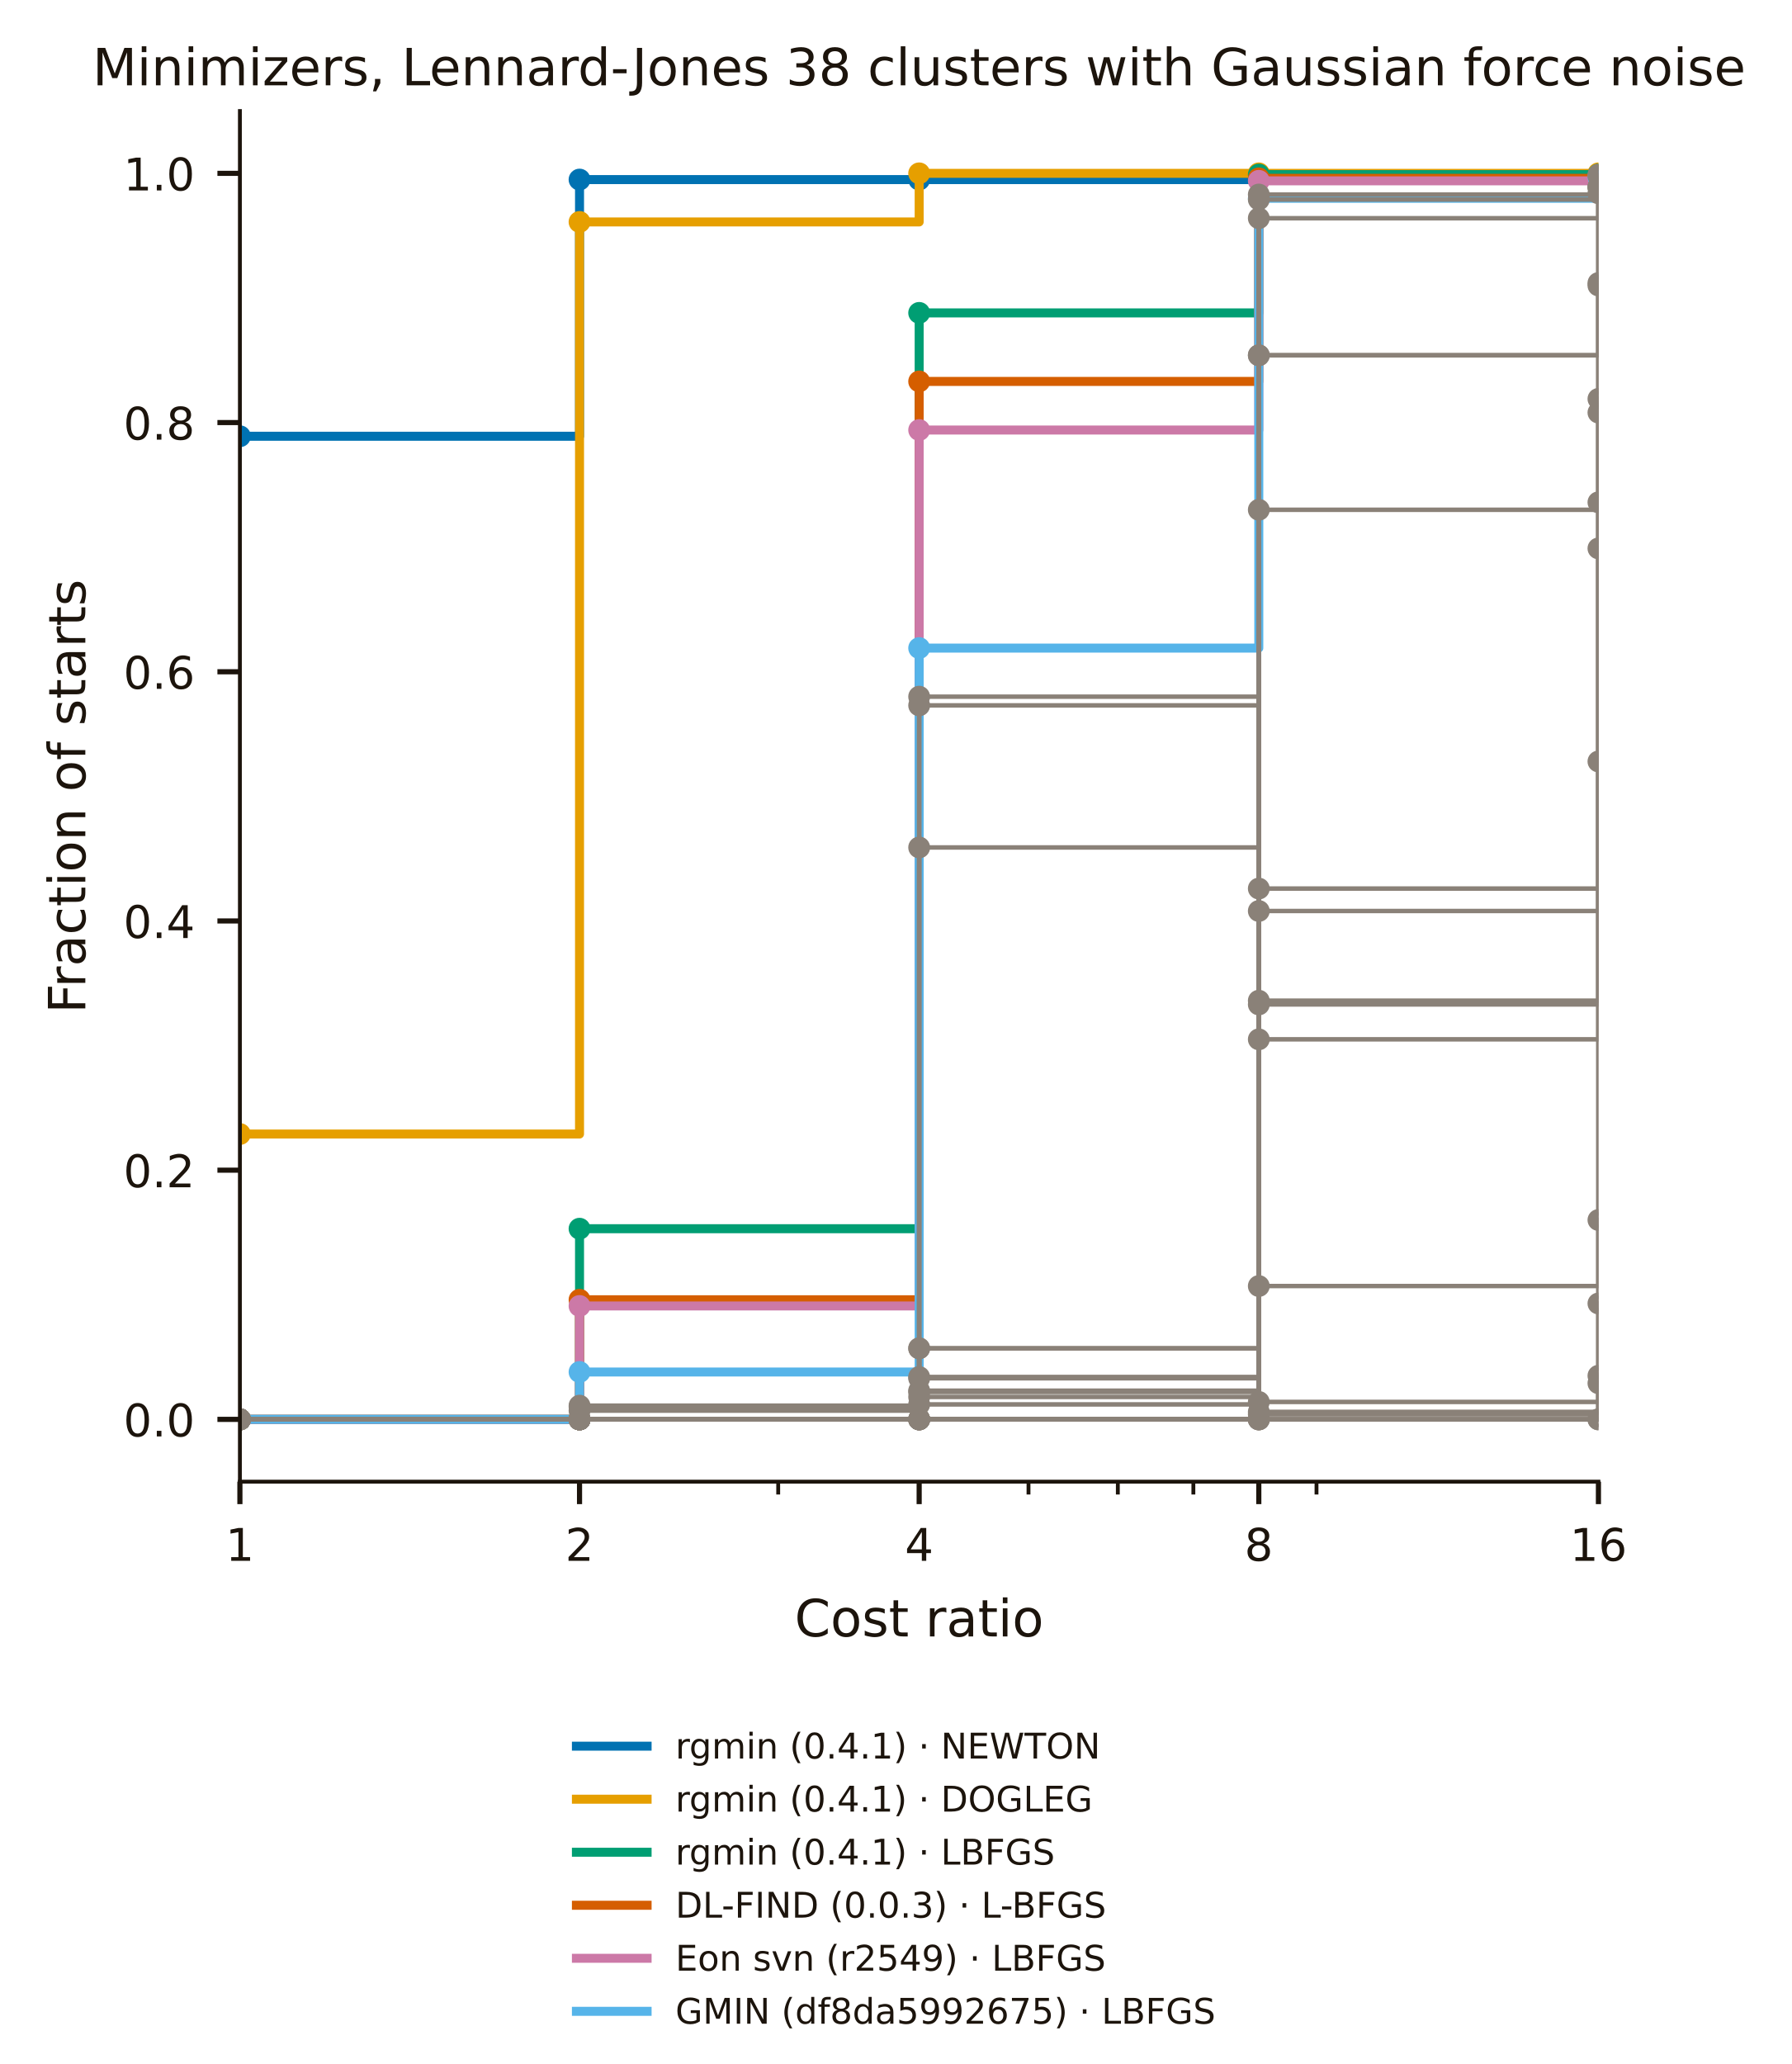
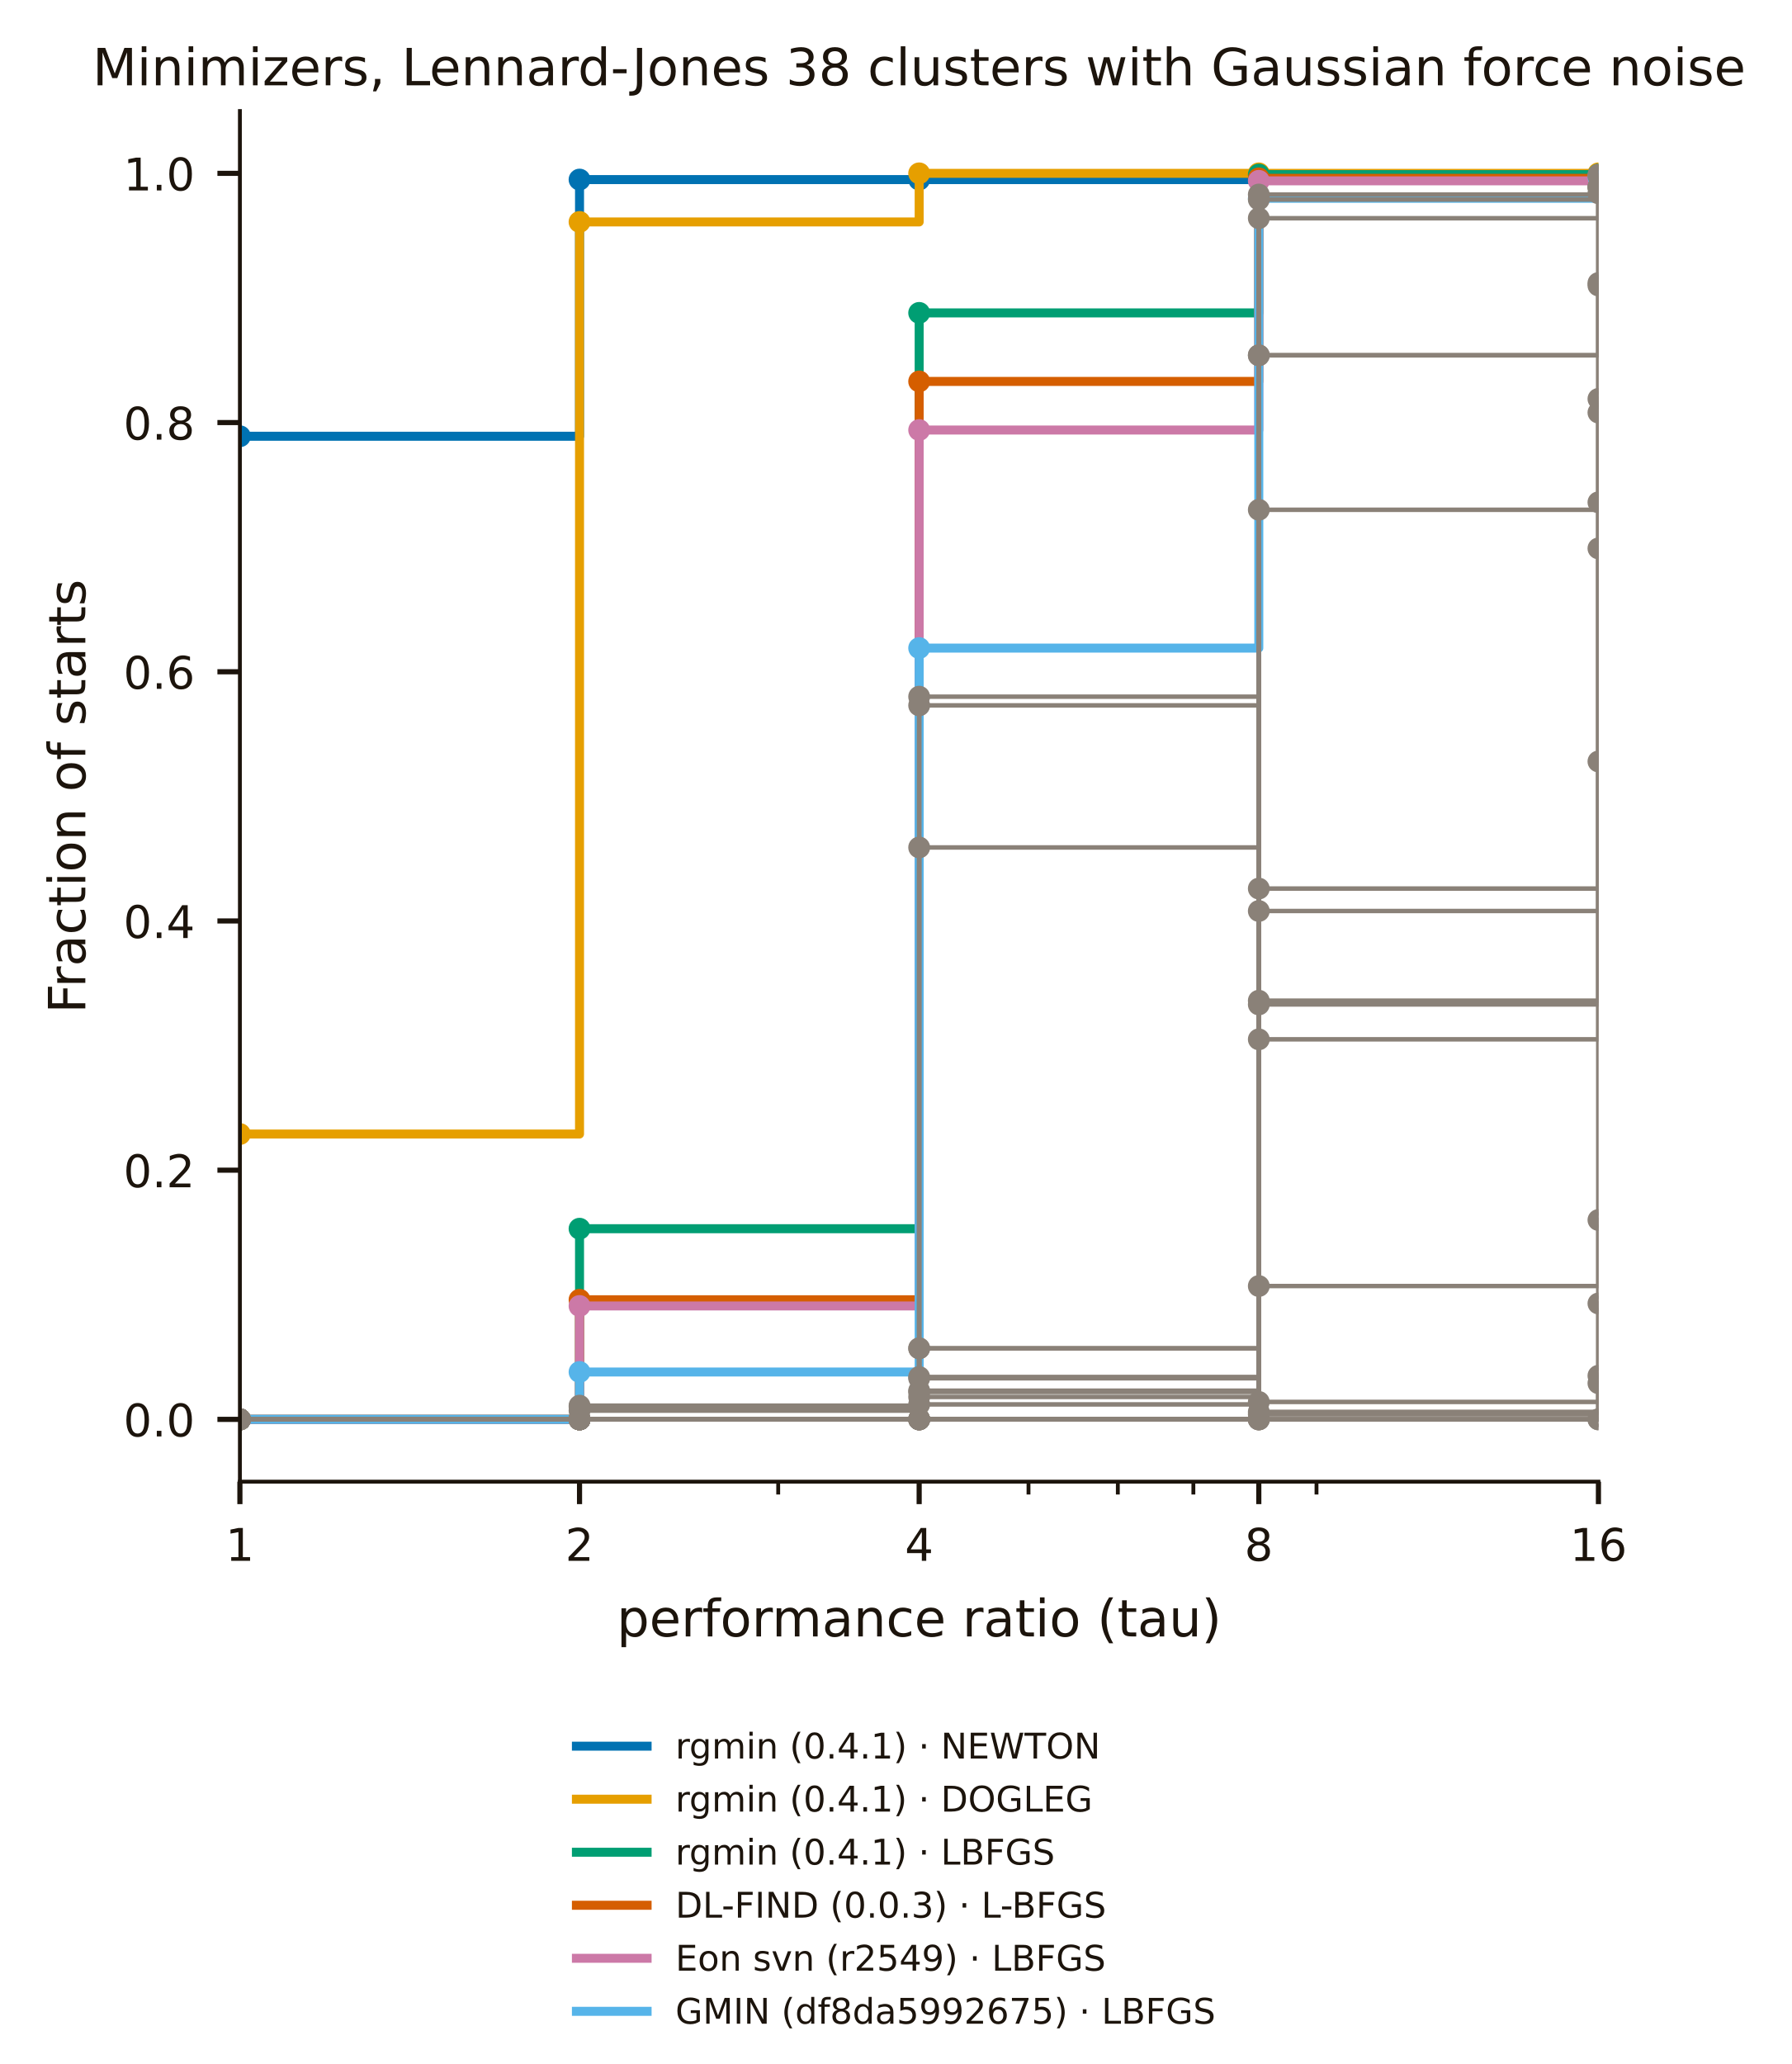
<svg xmlns="http://www.w3.org/2000/svg" width="278.867pt" height="321.13pt" viewBox="0 0 278.867 321.13" version="1.1">
  <defs>
    <style type="text/css">*{stroke-linejoin: round; stroke-linecap: butt}</style>
  </defs>
  <g id="figure_1">
    <g id="patch_1">
      <path d="M 0 321.13  L 278.867 321.13  L 278.867 0  L 0 0  z " style="fill: #ffffff" />
    </g>
    <g id="axes_1">
      <g id="patch_2">
        <path d="M 37.333 230.526  L 248.746 230.526  L 248.746 17.279  L 37.333 17.279  z " style="fill: #ffffff" />
      </g>
      <g id="matplotlib.axis_1">
        <g id="xtick_1">
          <g id="line2d_1">
            <defs>
              <path id="m47f506467c" d="M 0 0  L 0 3.5  " style="stroke: #1c140c; stroke-width: 0.8" />
            </defs>
            <g>
              <use href="#m47f506467c" x="37.333" y="230.526" style="fill: #1c140c; stroke: #1c140c; stroke-width: 0.8" />
            </g>
          </g>
          <g id="text_1">
            <text style="font-size: 7px; font-family: 'DejaVu Sans', 'Bitstream Vera Sans', 'Computer Modern Sans Serif', 'Lucida Grande', 'Verdana', 'Geneva', 'Lucid', 'Arial', 'Helvetica', 'Avant Garde', sans-serif; text-anchor: middle; fill: #1c140c" x="37.333" y="242.844" transform="rotate(-0 37.33281 242.8442)">1</text>
          </g>
        </g>
        <g id="xtick_2">
          <g id="line2d_2">
            <g>
              <use href="#m47f506467c" x="90.186" y="230.526" style="fill: #1c140c; stroke: #1c140c; stroke-width: 0.8" />
            </g>
          </g>
          <g id="text_2">
            <text style="font-size: 7px; font-family: 'DejaVu Sans', 'Bitstream Vera Sans', 'Computer Modern Sans Serif', 'Lucida Grande', 'Verdana', 'Geneva', 'Lucid', 'Arial', 'Helvetica', 'Avant Garde', sans-serif; text-anchor: middle; fill: #1c140c" x="90.186" y="242.844" transform="rotate(-0 90.18605 242.8442)">2</text>
          </g>
        </g>
        <g id="xtick_3">
          <g id="line2d_3">
            <g>
              <use href="#m47f506467c" x="143.039" y="230.526" style="fill: #1c140c; stroke: #1c140c; stroke-width: 0.8" />
            </g>
          </g>
          <g id="text_3">
            <text style="font-size: 7px; font-family: 'DejaVu Sans', 'Bitstream Vera Sans', 'Computer Modern Sans Serif', 'Lucida Grande', 'Verdana', 'Geneva', 'Lucid', 'Arial', 'Helvetica', 'Avant Garde', sans-serif; text-anchor: middle; fill: #1c140c" x="143.039" y="242.844" transform="rotate(-0 143.0393 242.8442)">4</text>
          </g>
        </g>
        <g id="xtick_4">
          <g id="line2d_4">
            <g>
              <use href="#m47f506467c" x="195.893" y="230.526" style="fill: #1c140c; stroke: #1c140c; stroke-width: 0.8" />
            </g>
          </g>
          <g id="text_4">
            <text style="font-size: 7px; font-family: 'DejaVu Sans', 'Bitstream Vera Sans', 'Computer Modern Sans Serif', 'Lucida Grande', 'Verdana', 'Geneva', 'Lucid', 'Arial', 'Helvetica', 'Avant Garde', sans-serif; text-anchor: middle; fill: #1c140c" x="195.893" y="242.844" transform="rotate(-0 195.8925 242.8442)">8</text>
          </g>
        </g>
        <g id="xtick_5">
          <g id="line2d_5">
            <g>
              <use href="#m47f506467c" x="248.746" y="230.526" style="fill: #1c140c; stroke: #1c140c; stroke-width: 0.8" />
            </g>
          </g>
          <g id="text_5">
            <text style="font-size: 7px; font-family: 'DejaVu Sans', 'Bitstream Vera Sans', 'Computer Modern Sans Serif', 'Lucida Grande', 'Verdana', 'Geneva', 'Lucid', 'Arial', 'Helvetica', 'Avant Garde', sans-serif; text-anchor: middle; fill: #1c140c" x="248.746" y="242.844" transform="rotate(-0 248.7458 242.8442)">16</text>
          </g>
        </g>
        <g id="xtick_6">
          <g id="line2d_6">
            <defs>
              <path id="mb62de12c6d" d="M 0 0  L 0 2  " style="stroke: #1c140c; stroke-width: 0.6" />
            </defs>
            <g>
              <use href="#mb62de12c6d" x="121.103" y="230.526" style="fill: #1c140c; stroke: #1c140c; stroke-width: 0.6" />
            </g>
          </g>
        </g>
        <g id="xtick_7">
          <g id="line2d_7">
            <g>
              <use href="#mb62de12c6d" x="160.054" y="230.526" style="fill: #1c140c; stroke: #1c140c; stroke-width: 0.6" />
            </g>
          </g>
        </g>
        <g id="xtick_8">
          <g id="line2d_8">
            <g>
              <use href="#mb62de12c6d" x="173.956" y="230.526" style="fill: #1c140c; stroke: #1c140c; stroke-width: 0.6" />
            </g>
          </g>
        </g>
        <g id="xtick_9">
          <g id="line2d_9">
            <g>
              <use href="#mb62de12c6d" x="185.711" y="230.526" style="fill: #1c140c; stroke: #1c140c; stroke-width: 0.6" />
            </g>
          </g>
        </g>
        <g id="xtick_10">
          <g id="line2d_10">
            <g>
              <use href="#mb62de12c6d" x="204.874" y="230.526" style="fill: #1c140c; stroke: #1c140c; stroke-width: 0.6" />
            </g>
          </g>
        </g>
        <g id="text_6">
-           <text style="font-size: 8px; font-family: 'DejaVu Sans', 'Bitstream Vera Sans', 'Computer Modern Sans Serif', 'Lucida Grande', 'Verdana', 'Geneva', 'Lucid', 'Arial', 'Helvetica', 'Avant Garde', sans-serif; text-anchor: middle; fill: #1c140c" x="143.039" y="254.605" transform="rotate(-0 143.0393 254.6046)">Cost ratio</text>
+           <text style="font-size: 8px; font-family: 'DejaVu Sans', 'Bitstream Vera Sans', 'Computer Modern Sans Serif', 'Lucida Grande', 'Verdana', 'Geneva', 'Lucid', 'Arial', 'Helvetica', 'Avant Garde', sans-serif; text-anchor: middle; fill: #1c140c" x="143.039" y="254.605" transform="rotate(-0 143.0393 254.6046)">performance ratio (tau)</text>
        </g>
      </g>
      <g id="matplotlib.axis_2">
        <g id="ytick_1">
          <g id="line2d_11">
            <defs>
              <path id="mfd7e08e749" d="M 0 0  L -3.5 0  " style="stroke: #1c140c; stroke-width: 0.8" />
            </defs>
            <g>
              <use href="#mfd7e08e749" x="37.333" y="220.833" style="fill: #1c140c; stroke: #1c140c; stroke-width: 0.8" />
            </g>
          </g>
          <g id="text_7">
            <text style="font-size: 7px; font-family: 'DejaVu Sans', 'Bitstream Vera Sans', 'Computer Modern Sans Serif', 'Lucida Grande', 'Verdana', 'Geneva', 'Lucid', 'Arial', 'Helvetica', 'Avant Garde', sans-serif; text-anchor: end; fill: #1c140c" x="30.333" y="223.492" transform="rotate(-0 30.33281 223.492)">0.0</text>
          </g>
        </g>
        <g id="ytick_2">
          <g id="line2d_12">
            <g>
              <use href="#mfd7e08e749" x="37.333" y="182.061" style="fill: #1c140c; stroke: #1c140c; stroke-width: 0.8" />
            </g>
          </g>
          <g id="text_8">
            <text style="font-size: 7px; font-family: 'DejaVu Sans', 'Bitstream Vera Sans', 'Computer Modern Sans Serif', 'Lucida Grande', 'Verdana', 'Geneva', 'Lucid', 'Arial', 'Helvetica', 'Avant Garde', sans-serif; text-anchor: end; fill: #1c140c" x="30.333" y="184.72" transform="rotate(-0 30.33281 184.7198)">0.2</text>
          </g>
        </g>
        <g id="ytick_3">
          <g id="line2d_13">
            <g>
              <use href="#mfd7e08e749" x="37.333" y="143.288" style="fill: #1c140c; stroke: #1c140c; stroke-width: 0.8" />
            </g>
          </g>
          <g id="text_9">
            <text style="font-size: 7px; font-family: 'DejaVu Sans', 'Bitstream Vera Sans', 'Computer Modern Sans Serif', 'Lucida Grande', 'Verdana', 'Geneva', 'Lucid', 'Arial', 'Helvetica', 'Avant Garde', sans-serif; text-anchor: end; fill: #1c140c" x="30.333" y="145.948" transform="rotate(-0 30.33281 145.9476)">0.4</text>
          </g>
        </g>
        <g id="ytick_4">
          <g id="line2d_14">
            <g>
              <use href="#mfd7e08e749" x="37.333" y="104.516" style="fill: #1c140c; stroke: #1c140c; stroke-width: 0.8" />
            </g>
          </g>
          <g id="text_10">
            <text style="font-size: 7px; font-family: 'DejaVu Sans', 'Bitstream Vera Sans', 'Computer Modern Sans Serif', 'Lucida Grande', 'Verdana', 'Geneva', 'Lucid', 'Arial', 'Helvetica', 'Avant Garde', sans-serif; text-anchor: end; fill: #1c140c" x="30.333" y="107.175" transform="rotate(-0 30.33281 107.1754)">0.6</text>
          </g>
        </g>
        <g id="ytick_5">
          <g id="line2d_15">
            <g>
              <use href="#mfd7e08e749" x="37.333" y="65.744" style="fill: #1c140c; stroke: #1c140c; stroke-width: 0.8" />
            </g>
          </g>
          <g id="text_11">
            <text style="font-size: 7px; font-family: 'DejaVu Sans', 'Bitstream Vera Sans', 'Computer Modern Sans Serif', 'Lucida Grande', 'Verdana', 'Geneva', 'Lucid', 'Arial', 'Helvetica', 'Avant Garde', sans-serif; text-anchor: end; fill: #1c140c" x="30.333" y="68.403" transform="rotate(-0 30.33281 68.40318)">0.8</text>
          </g>
        </g>
        <g id="ytick_6">
          <g id="line2d_16">
            <g>
              <use href="#mfd7e08e749" x="37.333" y="26.972" style="fill: #1c140c; stroke: #1c140c; stroke-width: 0.8" />
            </g>
          </g>
          <g id="text_12">
            <text style="font-size: 7px; font-family: 'DejaVu Sans', 'Bitstream Vera Sans', 'Computer Modern Sans Serif', 'Lucida Grande', 'Verdana', 'Geneva', 'Lucid', 'Arial', 'Helvetica', 'Avant Garde', sans-serif; text-anchor: end; fill: #1c140c" x="30.333" y="29.631" transform="rotate(-0 30.33281 29.63098)">1.0</text>
          </g>
        </g>
        <g id="text_13">
          <text style="font-size: 8px; font-family: 'DejaVu Sans', 'Bitstream Vera Sans', 'Computer Modern Sans Serif', 'Lucida Grande', 'Verdana', 'Geneva', 'Lucid', 'Arial', 'Helvetica', 'Avant Garde', sans-serif; text-anchor: middle; fill: #1c140c" x="13.279" y="123.902" transform="rotate(-90 13.27875 123.9023)">Fraction of starts</text>
        </g>
      </g>
      <g id="line2d_17">
        <path d="M 37.333 67.876  L 90.186 67.876  L 90.186 27.941  L 143.039 27.941  L 143.039 27.941  L 195.893 27.941  L 195.893 27.941  L 248.746 27.941  L 248.746 27.941  " clip-path="url(#pe2ace0dad5)" style="fill: none; stroke: #0072b2; stroke-width: 1.4; stroke-linecap: square" />
      </g>
      <g id="line2d_18">
        <defs>
          <path id="m21da1b1307" d="M 0 1.2  C 0.318 1.2 0.623 1.074 0.849 0.849  C 1.074 0.623 1.2 0.318 1.2 0  C 1.2 -0.318 1.074 -0.623 0.849 -0.849  C 0.623 -1.074 0.318 -1.2 0 -1.2  C -0.318 -1.2 -0.623 -1.074 -0.849 -0.849  C -1.074 -0.623 -1.2 -0.318 -1.2 0  C -1.2 0.318 -1.074 0.623 -0.849 0.849  C -0.623 1.074 -0.318 1.2 0 1.2  z " style="stroke: #0072b2" />
        </defs>
        <g clip-path="url(#pe2ace0dad5)">
          <use href="#m21da1b1307" x="37.333" y="67.876" style="fill: #0072b2; stroke: #0072b2" />
          <use href="#m21da1b1307" x="90.186" y="27.941" style="fill: #0072b2; stroke: #0072b2" />
          <use href="#m21da1b1307" x="143.039" y="27.941" style="fill: #0072b2; stroke: #0072b2" />
          <use href="#m21da1b1307" x="195.893" y="27.941" style="fill: #0072b2; stroke: #0072b2" />
          <use href="#m21da1b1307" x="248.746" y="27.941" style="fill: #0072b2; stroke: #0072b2" />
        </g>
      </g>
      <g id="line2d_19">
        <path d="M 37.333 176.439  L 90.186 176.439  L 90.186 34.532  L 143.039 34.532  L 143.039 26.972  L 195.893 26.972  L 195.893 26.972  L 248.746 26.972  L 248.746 26.972  " clip-path="url(#pe2ace0dad5)" style="fill: none; stroke: #e69f00; stroke-width: 1.4; stroke-linecap: square" />
      </g>
      <g id="line2d_20">
        <defs>
          <path id="mfa7966aa2d" d="M 0 1.2  C 0.318 1.2 0.623 1.074 0.849 0.849  C 1.074 0.623 1.2 0.318 1.2 0  C 1.2 -0.318 1.074 -0.623 0.849 -0.849  C 0.623 -1.074 0.318 -1.2 0 -1.2  C -0.318 -1.2 -0.623 -1.074 -0.849 -0.849  C -1.074 -0.623 -1.2 -0.318 -1.2 0  C -1.2 0.318 -1.074 0.623 -0.849 0.849  C -0.623 1.074 -0.318 1.2 0 1.2  z " style="stroke: #e69f00" />
        </defs>
        <g clip-path="url(#pe2ace0dad5)">
          <use href="#mfa7966aa2d" x="37.333" y="176.439" style="fill: #e69f00; stroke: #e69f00" />
          <use href="#mfa7966aa2d" x="90.186" y="34.532" style="fill: #e69f00; stroke: #e69f00" />
          <use href="#mfa7966aa2d" x="143.039" y="26.972" style="fill: #e69f00; stroke: #e69f00" />
          <use href="#mfa7966aa2d" x="195.893" y="26.972" style="fill: #e69f00; stroke: #e69f00" />
          <use href="#mfa7966aa2d" x="248.746" y="26.972" style="fill: #e69f00; stroke: #e69f00" />
        </g>
      </g>
      <g id="line2d_21">
        <path d="M 37.333 220.833  L 90.186 220.833  L 90.186 191.172  L 143.039 191.172  L 143.039 48.684  L 195.893 48.684  L 195.893 27.166  L 248.746 27.166  L 248.746 27.166  " clip-path="url(#pe2ace0dad5)" style="fill: none; stroke: #009e73; stroke-width: 1.4; stroke-linecap: square" />
      </g>
      <g id="line2d_22">
        <defs>
          <path id="m61186c9472" d="M 0 1.2  C 0.318 1.2 0.623 1.074 0.849 0.849  C 1.074 0.623 1.2 0.318 1.2 0  C 1.2 -0.318 1.074 -0.623 0.849 -0.849  C 0.623 -1.074 0.318 -1.2 0 -1.2  C -0.318 -1.2 -0.623 -1.074 -0.849 -0.849  C -1.074 -0.623 -1.2 -0.318 -1.2 0  C -1.2 0.318 -1.074 0.623 -0.849 0.849  C -0.623 1.074 -0.318 1.2 0 1.2  z " style="stroke: #009e73" />
        </defs>
        <g clip-path="url(#pe2ace0dad5)">
          <use href="#m61186c9472" x="37.333" y="220.833" style="fill: #009e73; stroke: #009e73" />
          <use href="#m61186c9472" x="90.186" y="191.172" style="fill: #009e73; stroke: #009e73" />
          <use href="#m61186c9472" x="143.039" y="48.684" style="fill: #009e73; stroke: #009e73" />
          <use href="#m61186c9472" x="195.893" y="27.166" style="fill: #009e73; stroke: #009e73" />
          <use href="#m61186c9472" x="248.746" y="27.166" style="fill: #009e73; stroke: #009e73" />
        </g>
      </g>
      <g id="line2d_23">
        <path d="M 37.333 220.833  L 90.186 220.833  L 90.186 202.222  L 143.039 202.222  L 143.039 59.347  L 195.893 59.347  L 195.893 27.747  L 248.746 27.747  L 248.746 27.36  " clip-path="url(#pe2ace0dad5)" style="fill: none; stroke: #d55e00; stroke-width: 1.4; stroke-linecap: square" />
      </g>
      <g id="line2d_24">
        <defs>
          <path id="me27d4252e4" d="M 0 1.2  C 0.318 1.2 0.623 1.074 0.849 0.849  C 1.074 0.623 1.2 0.318 1.2 0  C 1.2 -0.318 1.074 -0.623 0.849 -0.849  C 0.623 -1.074 0.318 -1.2 0 -1.2  C -0.318 -1.2 -0.623 -1.074 -0.849 -0.849  C -1.074 -0.623 -1.2 -0.318 -1.2 0  C -1.2 0.318 -1.074 0.623 -0.849 0.849  C -0.623 1.074 -0.318 1.2 0 1.2  z " style="stroke: #d55e00" />
        </defs>
        <g clip-path="url(#pe2ace0dad5)">
          <use href="#me27d4252e4" x="37.333" y="220.833" style="fill: #d55e00; stroke: #d55e00" />
          <use href="#me27d4252e4" x="90.186" y="202.222" style="fill: #d55e00; stroke: #d55e00" />
          <use href="#me27d4252e4" x="143.039" y="59.347" style="fill: #d55e00; stroke: #d55e00" />
          <use href="#me27d4252e4" x="195.893" y="27.747" style="fill: #d55e00; stroke: #d55e00" />
          <use href="#me27d4252e4" x="248.746" y="27.36" style="fill: #d55e00; stroke: #d55e00" />
        </g>
      </g>
      <g id="line2d_25">
        <path d="M 37.333 220.833  L 90.186 220.833  L 90.186 203.191  L 143.039 203.191  L 143.039 66.907  L 195.893 66.907  L 195.893 28.135  L 248.746 28.135  L 248.746 27.941  " clip-path="url(#pe2ace0dad5)" style="fill: none; stroke: #cc79a7; stroke-width: 1.4; stroke-linecap: square" />
      </g>
      <g id="line2d_26">
        <defs>
          <path id="mb661d42e35" d="M 0 1.2  C 0.318 1.2 0.623 1.074 0.849 0.849  C 1.074 0.623 1.2 0.318 1.2 0  C 1.2 -0.318 1.074 -0.623 0.849 -0.849  C 0.623 -1.074 0.318 -1.2 0 -1.2  C -0.318 -1.2 -0.623 -1.074 -0.849 -0.849  C -1.074 -0.623 -1.2 -0.318 -1.2 0  C -1.2 0.318 -1.074 0.623 -0.849 0.849  C -0.623 1.074 -0.318 1.2 0 1.2  z " style="stroke: #cc79a7" />
        </defs>
        <g clip-path="url(#pe2ace0dad5)">
          <use href="#mb661d42e35" x="37.333" y="220.833" style="fill: #cc79a7; stroke: #cc79a7" />
          <use href="#mb661d42e35" x="90.186" y="203.191" style="fill: #cc79a7; stroke: #cc79a7" />
          <use href="#mb661d42e35" x="143.039" y="66.907" style="fill: #cc79a7; stroke: #cc79a7" />
          <use href="#mb661d42e35" x="195.893" y="28.135" style="fill: #cc79a7; stroke: #cc79a7" />
          <use href="#mb661d42e35" x="248.746" y="27.941" style="fill: #cc79a7; stroke: #cc79a7" />
        </g>
      </g>
      <g id="line2d_27">
        <path d="M 37.333 220.833  L 90.186 220.833  L 90.186 213.466  L 143.039 213.466  L 143.039 100.833  L 195.893 100.833  L 195.893 30.849  L 248.746 30.849  L 248.746 27.553  " clip-path="url(#pe2ace0dad5)" style="fill: none; stroke: #56b4e9; stroke-width: 1.4; stroke-linecap: square" />
      </g>
      <g id="line2d_28">
        <defs>
          <path id="m64aa946a90" d="M 0 1.2  C 0.318 1.2 0.623 1.074 0.849 0.849  C 1.074 0.623 1.2 0.318 1.2 0  C 1.2 -0.318 1.074 -0.623 0.849 -0.849  C 0.623 -1.074 0.318 -1.2 0 -1.2  C -0.318 -1.2 -0.623 -1.074 -0.849 -0.849  C -1.074 -0.623 -1.2 -0.318 -1.2 0  C -1.2 0.318 -1.074 0.623 -0.849 0.849  C -0.623 1.074 -0.318 1.2 0 1.2  z " style="stroke: #56b4e9" />
        </defs>
        <g clip-path="url(#pe2ace0dad5)">
          <use href="#m64aa946a90" x="37.333" y="220.833" style="fill: #56b4e9; stroke: #56b4e9" />
          <use href="#m64aa946a90" x="90.186" y="213.466" style="fill: #56b4e9; stroke: #56b4e9" />
          <use href="#m64aa946a90" x="143.039" y="100.833" style="fill: #56b4e9; stroke: #56b4e9" />
          <use href="#m64aa946a90" x="195.893" y="30.849" style="fill: #56b4e9; stroke: #56b4e9" />
          <use href="#m64aa946a90" x="248.746" y="27.553" style="fill: #56b4e9; stroke: #56b4e9" />
        </g>
      </g>
      <g id="line2d_29">
        <path d="M 37.333 220.833  L 90.186 220.833  L 90.186 218.894  L 143.039 218.894  L 143.039 108.393  L 195.893 108.393  L 195.893 30.267  L 248.746 30.267  L 248.746 27.166  " clip-path="url(#pe2ace0dad5)" style="fill: none; stroke: #8a8178; stroke-width: 0.7; stroke-linecap: square" />
      </g>
      <g id="line2d_30">
        <defs>
          <path id="m162da4cb98" d="M 0 1.2  C 0.318 1.2 0.623 1.074 0.849 0.849  C 1.074 0.623 1.2 0.318 1.2 0  C 1.2 -0.318 1.074 -0.623 0.849 -0.849  C 0.623 -1.074 0.318 -1.2 0 -1.2  C -0.318 -1.2 -0.623 -1.074 -0.849 -0.849  C -1.074 -0.623 -1.2 -0.318 -1.2 0  C -1.2 0.318 -1.074 0.623 -0.849 0.849  C -0.623 1.074 -0.318 1.2 0 1.2  z " style="stroke: #8a8178" />
        </defs>
        <g clip-path="url(#pe2ace0dad5)">
          <use href="#m162da4cb98" x="37.333" y="220.833" style="fill: #8a8178; stroke: #8a8178" />
          <use href="#m162da4cb98" x="90.186" y="218.894" style="fill: #8a8178; stroke: #8a8178" />
          <use href="#m162da4cb98" x="143.039" y="108.393" style="fill: #8a8178; stroke: #8a8178" />
          <use href="#m162da4cb98" x="195.893" y="30.267" style="fill: #8a8178; stroke: #8a8178" />
          <use href="#m162da4cb98" x="248.746" y="27.166" style="fill: #8a8178; stroke: #8a8178" />
        </g>
      </g>
      <g id="line2d_31">
        <path d="M 37.333 220.833  L 90.186 220.833  L 90.186 218.7  L 143.039 218.7  L 143.039 109.75  L 195.893 109.75  L 195.893 31.043  L 248.746 31.043  L 248.746 27.36  " clip-path="url(#pe2ace0dad5)" style="fill: none; stroke: #8a8178; stroke-width: 0.7; stroke-linecap: square" />
      </g>
      <g id="line2d_32">
        <g clip-path="url(#pe2ace0dad5)">
          <use href="#m162da4cb98" x="37.333" y="220.833" style="fill: #8a8178; stroke: #8a8178" />
          <use href="#m162da4cb98" x="90.186" y="218.7" style="fill: #8a8178; stroke: #8a8178" />
          <use href="#m162da4cb98" x="143.039" y="109.75" style="fill: #8a8178; stroke: #8a8178" />
          <use href="#m162da4cb98" x="195.893" y="31.043" style="fill: #8a8178; stroke: #8a8178" />
          <use href="#m162da4cb98" x="248.746" y="27.36" style="fill: #8a8178; stroke: #8a8178" />
        </g>
      </g>
      <g id="line2d_33">
        <path d="M 37.333 220.833  L 90.186 220.833  L 90.186 219.476  L 143.039 219.476  L 143.039 131.851  L 195.893 131.851  L 195.893 33.951  L 248.746 33.951  L 248.746 29.104  " clip-path="url(#pe2ace0dad5)" style="fill: none; stroke: #8a8178; stroke-width: 0.7; stroke-linecap: square" />
      </g>
      <g id="line2d_34">
        <g clip-path="url(#pe2ace0dad5)">
          <use href="#m162da4cb98" x="37.333" y="220.833" style="fill: #8a8178; stroke: #8a8178" />
          <use href="#m162da4cb98" x="90.186" y="219.476" style="fill: #8a8178; stroke: #8a8178" />
          <use href="#m162da4cb98" x="143.039" y="131.851" style="fill: #8a8178; stroke: #8a8178" />
          <use href="#m162da4cb98" x="195.893" y="33.951" style="fill: #8a8178; stroke: #8a8178" />
          <use href="#m162da4cb98" x="248.746" y="29.104" style="fill: #8a8178; stroke: #8a8178" />
        </g>
      </g>
      <g id="line2d_35">
        <path d="M 37.333 220.833  L 90.186 220.833  L 90.186 220.833  L 143.039 220.833  L 143.039 209.783  L 195.893 209.783  L 195.893 55.276  L 248.746 55.276  L 248.746 29.104  " clip-path="url(#pe2ace0dad5)" style="fill: none; stroke: #8a8178; stroke-width: 0.7; stroke-linecap: square" />
      </g>
      <g id="line2d_36">
        <g clip-path="url(#pe2ace0dad5)">
          <use href="#m162da4cb98" x="37.333" y="220.833" style="fill: #8a8178; stroke: #8a8178" />
          <use href="#m162da4cb98" x="90.186" y="220.833" style="fill: #8a8178; stroke: #8a8178" />
          <use href="#m162da4cb98" x="143.039" y="209.783" style="fill: #8a8178; stroke: #8a8178" />
          <use href="#m162da4cb98" x="195.893" y="55.276" style="fill: #8a8178; stroke: #8a8178" />
          <use href="#m162da4cb98" x="248.746" y="29.104" style="fill: #8a8178; stroke: #8a8178" />
        </g>
      </g>
      <g id="line2d_37">
        <path d="M 37.333 220.833  L 90.186 220.833  L 90.186 220.833  L 143.039 220.833  L 143.039 209.783  L 195.893 209.783  L 195.893 55.276  L 248.746 55.276  L 248.746 29.104  " clip-path="url(#pe2ace0dad5)" style="fill: none; stroke: #8a8178; stroke-width: 0.7; stroke-linecap: square" />
      </g>
      <g id="line2d_38">
        <g clip-path="url(#pe2ace0dad5)">
          <use href="#m162da4cb98" x="37.333" y="220.833" style="fill: #8a8178; stroke: #8a8178" />
          <use href="#m162da4cb98" x="90.186" y="220.833" style="fill: #8a8178; stroke: #8a8178" />
          <use href="#m162da4cb98" x="143.039" y="209.783" style="fill: #8a8178; stroke: #8a8178" />
          <use href="#m162da4cb98" x="195.893" y="55.276" style="fill: #8a8178; stroke: #8a8178" />
          <use href="#m162da4cb98" x="248.746" y="29.104" style="fill: #8a8178; stroke: #8a8178" />
        </g>
      </g>
      <g id="line2d_39">
        <path d="M 37.333 220.833  L 90.186 220.833  L 90.186 220.833  L 143.039 220.833  L 143.039 214.435  L 195.893 214.435  L 195.893 79.314  L 248.746 79.314  L 248.746 30.074  " clip-path="url(#pe2ace0dad5)" style="fill: none; stroke: #8a8178; stroke-width: 0.7; stroke-linecap: square" />
      </g>
      <g id="line2d_40">
        <g clip-path="url(#pe2ace0dad5)">
          <use href="#m162da4cb98" x="37.333" y="220.833" style="fill: #8a8178; stroke: #8a8178" />
          <use href="#m162da4cb98" x="90.186" y="220.833" style="fill: #8a8178; stroke: #8a8178" />
          <use href="#m162da4cb98" x="143.039" y="214.435" style="fill: #8a8178; stroke: #8a8178" />
          <use href="#m162da4cb98" x="195.893" y="79.314" style="fill: #8a8178; stroke: #8a8178" />
          <use href="#m162da4cb98" x="248.746" y="30.074" style="fill: #8a8178; stroke: #8a8178" />
        </g>
      </g>
      <g id="line2d_41">
        <path d="M 37.333 220.833  L 90.186 220.833  L 90.186 220.833  L 143.039 220.833  L 143.039 214.242  L 195.893 214.242  L 195.893 138.248  L 248.746 138.248  L 248.746 44.032  " clip-path="url(#pe2ace0dad5)" style="fill: none; stroke: #8a8178; stroke-width: 0.7; stroke-linecap: square" />
      </g>
      <g id="line2d_42">
        <g clip-path="url(#pe2ace0dad5)">
          <use href="#m162da4cb98" x="37.333" y="220.833" style="fill: #8a8178; stroke: #8a8178" />
          <use href="#m162da4cb98" x="90.186" y="220.833" style="fill: #8a8178; stroke: #8a8178" />
          <use href="#m162da4cb98" x="143.039" y="214.242" style="fill: #8a8178; stroke: #8a8178" />
          <use href="#m162da4cb98" x="195.893" y="138.248" style="fill: #8a8178; stroke: #8a8178" />
          <use href="#m162da4cb98" x="248.746" y="44.032" style="fill: #8a8178; stroke: #8a8178" />
        </g>
      </g>
      <g id="line2d_43">
        <path d="M 37.333 220.833  L 90.186 220.833  L 90.186 220.833  L 143.039 220.833  L 143.039 216.374  L 195.893 216.374  L 195.893 141.738  L 248.746 141.738  L 248.746 85.324  " clip-path="url(#pe2ace0dad5)" style="fill: none; stroke: #8a8178; stroke-width: 0.7; stroke-linecap: square" />
      </g>
      <g id="line2d_44">
        <g clip-path="url(#pe2ace0dad5)">
          <use href="#m162da4cb98" x="37.333" y="220.833" style="fill: #8a8178; stroke: #8a8178" />
          <use href="#m162da4cb98" x="90.186" y="220.833" style="fill: #8a8178; stroke: #8a8178" />
          <use href="#m162da4cb98" x="143.039" y="216.374" style="fill: #8a8178; stroke: #8a8178" />
          <use href="#m162da4cb98" x="195.893" y="141.738" style="fill: #8a8178; stroke: #8a8178" />
          <use href="#m162da4cb98" x="248.746" y="85.324" style="fill: #8a8178; stroke: #8a8178" />
        </g>
      </g>
      <g id="line2d_45">
        <path d="M 37.333 220.833  L 90.186 220.833  L 90.186 220.833  L 143.039 220.833  L 143.039 217.343  L 195.893 217.343  L 195.893 155.695  L 248.746 155.695  L 248.746 64.193  " clip-path="url(#pe2ace0dad5)" style="fill: none; stroke: #8a8178; stroke-width: 0.7; stroke-linecap: square" />
      </g>
      <g id="line2d_46">
        <g clip-path="url(#pe2ace0dad5)">
          <use href="#m162da4cb98" x="37.333" y="220.833" style="fill: #8a8178; stroke: #8a8178" />
          <use href="#m162da4cb98" x="90.186" y="220.833" style="fill: #8a8178; stroke: #8a8178" />
          <use href="#m162da4cb98" x="143.039" y="217.343" style="fill: #8a8178; stroke: #8a8178" />
          <use href="#m162da4cb98" x="195.893" y="155.695" style="fill: #8a8178; stroke: #8a8178" />
          <use href="#m162da4cb98" x="248.746" y="64.193" style="fill: #8a8178; stroke: #8a8178" />
        </g>
      </g>
      <g id="line2d_47">
        <path d="M 37.333 220.833  L 90.186 220.833  L 90.186 220.833  L 143.039 220.833  L 143.039 218.506  L 195.893 218.506  L 195.893 156.277  L 248.746 156.277  L 248.746 62.061  " clip-path="url(#pe2ace0dad5)" style="fill: none; stroke: #8a8178; stroke-width: 0.7; stroke-linecap: square" />
      </g>
      <g id="line2d_48">
        <g clip-path="url(#pe2ace0dad5)">
          <use href="#m162da4cb98" x="37.333" y="220.833" style="fill: #8a8178; stroke: #8a8178" />
          <use href="#m162da4cb98" x="90.186" y="220.833" style="fill: #8a8178; stroke: #8a8178" />
          <use href="#m162da4cb98" x="143.039" y="218.506" style="fill: #8a8178; stroke: #8a8178" />
          <use href="#m162da4cb98" x="195.893" y="156.277" style="fill: #8a8178; stroke: #8a8178" />
          <use href="#m162da4cb98" x="248.746" y="62.061" style="fill: #8a8178; stroke: #8a8178" />
        </g>
      </g>
      <g id="line2d_49">
        <path d="M 37.333 220.833  L 90.186 220.833  L 90.186 220.833  L 143.039 220.833  L 143.039 216.568  L 195.893 216.568  L 195.893 161.705  L 248.746 161.705  L 248.746 78.151  " clip-path="url(#pe2ace0dad5)" style="fill: none; stroke: #8a8178; stroke-width: 0.7; stroke-linecap: square" />
      </g>
      <g id="line2d_50">
        <g clip-path="url(#pe2ace0dad5)">
          <use href="#m162da4cb98" x="37.333" y="220.833" style="fill: #8a8178; stroke: #8a8178" />
          <use href="#m162da4cb98" x="90.186" y="220.833" style="fill: #8a8178; stroke: #8a8178" />
          <use href="#m162da4cb98" x="143.039" y="216.568" style="fill: #8a8178; stroke: #8a8178" />
          <use href="#m162da4cb98" x="195.893" y="161.705" style="fill: #8a8178; stroke: #8a8178" />
          <use href="#m162da4cb98" x="248.746" y="78.151" style="fill: #8a8178; stroke: #8a8178" />
        </g>
      </g>
      <g id="line2d_51">
        <path d="M 37.333 220.833  L 90.186 220.833  L 90.186 220.833  L 143.039 220.833  L 143.039 220.833  L 195.893 220.833  L 195.893 200.09  L 248.746 200.09  L 248.746 44.419  " clip-path="url(#pe2ace0dad5)" style="fill: none; stroke: #8a8178; stroke-width: 0.7; stroke-linecap: square" />
      </g>
      <g id="line2d_52">
        <g clip-path="url(#pe2ace0dad5)">
          <use href="#m162da4cb98" x="37.333" y="220.833" style="fill: #8a8178; stroke: #8a8178" />
          <use href="#m162da4cb98" x="90.186" y="220.833" style="fill: #8a8178; stroke: #8a8178" />
          <use href="#m162da4cb98" x="143.039" y="220.833" style="fill: #8a8178; stroke: #8a8178" />
          <use href="#m162da4cb98" x="195.893" y="200.09" style="fill: #8a8178; stroke: #8a8178" />
          <use href="#m162da4cb98" x="248.746" y="44.419" style="fill: #8a8178; stroke: #8a8178" />
        </g>
      </g>
      <g id="line2d_53">
        <path d="M 37.333 220.833  L 90.186 220.833  L 90.186 220.833  L 143.039 220.833  L 143.039 220.833  L 195.893 220.833  L 195.893 218.119  L 248.746 218.119  L 248.746 118.474  " clip-path="url(#pe2ace0dad5)" style="fill: none; stroke: #8a8178; stroke-width: 0.7; stroke-linecap: square" />
      </g>
      <g id="line2d_54">
        <g clip-path="url(#pe2ace0dad5)">
          <use href="#m162da4cb98" x="37.333" y="220.833" style="fill: #8a8178; stroke: #8a8178" />
          <use href="#m162da4cb98" x="90.186" y="220.833" style="fill: #8a8178; stroke: #8a8178" />
          <use href="#m162da4cb98" x="143.039" y="220.833" style="fill: #8a8178; stroke: #8a8178" />
          <use href="#m162da4cb98" x="195.893" y="218.119" style="fill: #8a8178; stroke: #8a8178" />
          <use href="#m162da4cb98" x="248.746" y="118.474" style="fill: #8a8178; stroke: #8a8178" />
        </g>
      </g>
      <g id="line2d_55">
        <path d="M 37.333 220.833  L 90.186 220.833  L 90.186 220.833  L 143.039 220.833  L 143.039 220.833  L 195.893 220.833  L 195.893 219.67  L 248.746 219.67  L 248.746 189.815  " clip-path="url(#pe2ace0dad5)" style="fill: none; stroke: #8a8178; stroke-width: 0.7; stroke-linecap: square" />
      </g>
      <g id="line2d_56">
        <g clip-path="url(#pe2ace0dad5)">
          <use href="#m162da4cb98" x="37.333" y="220.833" style="fill: #8a8178; stroke: #8a8178" />
          <use href="#m162da4cb98" x="90.186" y="220.833" style="fill: #8a8178; stroke: #8a8178" />
          <use href="#m162da4cb98" x="143.039" y="220.833" style="fill: #8a8178; stroke: #8a8178" />
          <use href="#m162da4cb98" x="195.893" y="219.67" style="fill: #8a8178; stroke: #8a8178" />
          <use href="#m162da4cb98" x="248.746" y="189.815" style="fill: #8a8178; stroke: #8a8178" />
        </g>
      </g>
      <g id="line2d_57">
        <path d="M 37.333 220.833  L 90.186 220.833  L 90.186 220.833  L 143.039 220.833  L 143.039 220.833  L 195.893 220.833  L 195.893 220.057  L 248.746 220.057  L 248.746 202.804  " clip-path="url(#pe2ace0dad5)" style="fill: none; stroke: #8a8178; stroke-width: 0.7; stroke-linecap: square" />
      </g>
      <g id="line2d_58">
        <g clip-path="url(#pe2ace0dad5)">
          <use href="#m162da4cb98" x="37.333" y="220.833" style="fill: #8a8178; stroke: #8a8178" />
          <use href="#m162da4cb98" x="90.186" y="220.833" style="fill: #8a8178; stroke: #8a8178" />
          <use href="#m162da4cb98" x="143.039" y="220.833" style="fill: #8a8178; stroke: #8a8178" />
          <use href="#m162da4cb98" x="195.893" y="220.057" style="fill: #8a8178; stroke: #8a8178" />
          <use href="#m162da4cb98" x="248.746" y="202.804" style="fill: #8a8178; stroke: #8a8178" />
        </g>
      </g>
      <g id="line2d_59">
        <path d="M 37.333 220.833  L 90.186 220.833  L 90.186 220.833  L 143.039 220.833  L 143.039 220.833  L 195.893 220.833  L 195.893 220.833  L 248.746 220.833  L 248.746 214.048  " clip-path="url(#pe2ace0dad5)" style="fill: none; stroke: #8a8178; stroke-width: 0.7; stroke-linecap: square" />
      </g>
      <g id="line2d_60">
        <g clip-path="url(#pe2ace0dad5)">
          <use href="#m162da4cb98" x="37.333" y="220.833" style="fill: #8a8178; stroke: #8a8178" />
          <use href="#m162da4cb98" x="90.186" y="220.833" style="fill: #8a8178; stroke: #8a8178" />
          <use href="#m162da4cb98" x="143.039" y="220.833" style="fill: #8a8178; stroke: #8a8178" />
          <use href="#m162da4cb98" x="195.893" y="220.833" style="fill: #8a8178; stroke: #8a8178" />
          <use href="#m162da4cb98" x="248.746" y="214.048" style="fill: #8a8178; stroke: #8a8178" />
        </g>
      </g>
      <g id="line2d_61">
        <path d="M 37.333 220.833  L 90.186 220.833  L 90.186 220.833  L 143.039 220.833  L 143.039 220.833  L 195.893 220.833  L 195.893 220.833  L 248.746 220.833  L 248.746 215.211  " clip-path="url(#pe2ace0dad5)" style="fill: none; stroke: #8a8178; stroke-width: 0.7; stroke-linecap: square" />
      </g>
      <g id="line2d_62">
        <g clip-path="url(#pe2ace0dad5)">
          <use href="#m162da4cb98" x="37.333" y="220.833" style="fill: #8a8178; stroke: #8a8178" />
          <use href="#m162da4cb98" x="90.186" y="220.833" style="fill: #8a8178; stroke: #8a8178" />
          <use href="#m162da4cb98" x="143.039" y="220.833" style="fill: #8a8178; stroke: #8a8178" />
          <use href="#m162da4cb98" x="195.893" y="220.833" style="fill: #8a8178; stroke: #8a8178" />
          <use href="#m162da4cb98" x="248.746" y="215.211" style="fill: #8a8178; stroke: #8a8178" />
        </g>
      </g>
      <g id="line2d_63">
        <path d="M 37.333 220.833  L 90.186 220.833  L 90.186 220.833  L 143.039 220.833  L 143.039 220.833  L 195.893 220.833  L 195.893 220.833  L 248.746 220.833  L 248.746 220.833  " clip-path="url(#pe2ace0dad5)" style="fill: none; stroke: #8a8178; stroke-width: 0.7; stroke-linecap: square" />
      </g>
      <g id="line2d_64">
        <g clip-path="url(#pe2ace0dad5)">
          <use href="#m162da4cb98" x="37.333" y="220.833" style="fill: #8a8178; stroke: #8a8178" />
          <use href="#m162da4cb98" x="90.186" y="220.833" style="fill: #8a8178; stroke: #8a8178" />
          <use href="#m162da4cb98" x="143.039" y="220.833" style="fill: #8a8178; stroke: #8a8178" />
          <use href="#m162da4cb98" x="195.893" y="220.833" style="fill: #8a8178; stroke: #8a8178" />
          <use href="#m162da4cb98" x="248.746" y="220.833" style="fill: #8a8178; stroke: #8a8178" />
        </g>
      </g>
      <g id="line2d_65">
        <path d="M 37.333 220.833  L 90.186 220.833  L 90.186 220.833  L 143.039 220.833  L 143.039 220.833  L 195.893 220.833  L 195.893 220.833  L 248.746 220.833  L 248.746 220.833  " clip-path="url(#pe2ace0dad5)" style="fill: none; stroke: #8a8178; stroke-width: 0.7; stroke-linecap: square" />
      </g>
      <g id="line2d_66">
        <g clip-path="url(#pe2ace0dad5)">
          <use href="#m162da4cb98" x="37.333" y="220.833" style="fill: #8a8178; stroke: #8a8178" />
          <use href="#m162da4cb98" x="90.186" y="220.833" style="fill: #8a8178; stroke: #8a8178" />
          <use href="#m162da4cb98" x="143.039" y="220.833" style="fill: #8a8178; stroke: #8a8178" />
          <use href="#m162da4cb98" x="195.893" y="220.833" style="fill: #8a8178; stroke: #8a8178" />
          <use href="#m162da4cb98" x="248.746" y="220.833" style="fill: #8a8178; stroke: #8a8178" />
        </g>
      </g>
      <g id="patch_3">
        <path d="M 37.333 230.526  L 37.333 17.279  " style="fill: none; stroke: #1c140c; stroke-width: 0.6; stroke-linejoin: miter; stroke-linecap: square" />
      </g>
      <g id="patch_4">
        <path d="M 37.333 230.526  L 248.746 230.526  " style="fill: none; stroke: #1c140c; stroke-width: 0.6; stroke-linejoin: miter; stroke-linecap: square" />
      </g>
      <g id="text_14">
        <text style="font-size: 8px; font-family: 'DejaVu Sans', 'Bitstream Vera Sans', 'Computer Modern Sans Serif', 'Lucida Grande', 'Verdana', 'Geneva', 'Lucid', 'Arial', 'Helvetica', 'Avant Garde', sans-serif; text-anchor: middle; fill: #1c140c" x="143.039" y="13.279" transform="rotate(-0 143.0393 13.27875)">Minimizers, Lennard-Jones 38 clusters with Gaussian force noise</text>
      </g>
    </g>
    <g id="legend_1">
      <g id="line2d_67">
        <path d="M 89.7 271.681  L 95.2 271.681  L 95.2 271.681  L 100.7 271.681  L 100.7 271.681  " style="fill: none; stroke: #0072b2; stroke-width: 1.4; stroke-linecap: square" />
      </g>
      <g id="text_15">
        <text style="font-size: 5.5px; font-family: 'DejaVu Sans', 'Bitstream Vera Sans', 'Computer Modern Sans Serif', 'Lucida Grande', 'Verdana', 'Geneva', 'Lucid', 'Arial', 'Helvetica', 'Avant Garde', sans-serif; text-anchor: start; fill: #1c140c" x="105.1" y="273.606" transform="rotate(-0 105.0996 273.6063)">rgmin (0.4.1) · NEWTON</text>
      </g>
      <g id="line2d_68">
        <path d="M 89.7 279.932  L 95.2 279.932  L 95.2 279.932  L 100.7 279.932  L 100.7 279.932  " style="fill: none; stroke: #e69f00; stroke-width: 1.4; stroke-linecap: square" />
      </g>
      <g id="text_16">
        <text style="font-size: 5.5px; font-family: 'DejaVu Sans', 'Bitstream Vera Sans', 'Computer Modern Sans Serif', 'Lucida Grande', 'Verdana', 'Geneva', 'Lucid', 'Arial', 'Helvetica', 'Avant Garde', sans-serif; text-anchor: start; fill: #1c140c" x="105.1" y="281.857" transform="rotate(-0 105.0996 281.8568)">rgmin (0.4.1) · DOGLEG</text>
      </g>
      <g id="line2d_69">
        <path d="M 89.7 288.182  L 95.2 288.182  L 95.2 288.182  L 100.7 288.182  L 100.7 288.182  " style="fill: none; stroke: #009e73; stroke-width: 1.4; stroke-linecap: square" />
      </g>
      <g id="text_17">
        <text style="font-size: 5.5px; font-family: 'DejaVu Sans', 'Bitstream Vera Sans', 'Computer Modern Sans Serif', 'Lucida Grande', 'Verdana', 'Geneva', 'Lucid', 'Arial', 'Helvetica', 'Avant Garde', sans-serif; text-anchor: start; fill: #1c140c" x="105.1" y="290.107" transform="rotate(-0 105.0996 290.1072)">rgmin (0.4.1) · LBFGS</text>
      </g>
      <g id="line2d_70">
        <path d="M 89.7 296.433  L 95.2 296.433  L 95.2 296.433  L 100.7 296.433  L 100.7 296.433  " style="fill: none; stroke: #d55e00; stroke-width: 1.4; stroke-linecap: square" />
      </g>
      <g id="text_18">
        <text style="font-size: 5.5px; font-family: 'DejaVu Sans', 'Bitstream Vera Sans', 'Computer Modern Sans Serif', 'Lucida Grande', 'Verdana', 'Geneva', 'Lucid', 'Arial', 'Helvetica', 'Avant Garde', sans-serif; text-anchor: start; fill: #1c140c" x="105.1" y="298.358" transform="rotate(-0 105.0996 298.3576)">DL-FIND (0.0.3) · L-BFGS</text>
      </g>
      <g id="line2d_71">
        <path d="M 89.7 304.683  L 95.2 304.683  L 95.2 304.683  L 100.7 304.683  L 100.7 304.683  " style="fill: none; stroke: #cc79a7; stroke-width: 1.4; stroke-linecap: square" />
      </g>
      <g id="text_19">
        <text style="font-size: 5.5px; font-family: 'DejaVu Sans', 'Bitstream Vera Sans', 'Computer Modern Sans Serif', 'Lucida Grande', 'Verdana', 'Geneva', 'Lucid', 'Arial', 'Helvetica', 'Avant Garde', sans-serif; text-anchor: start; fill: #1c140c" x="105.1" y="306.608" transform="rotate(-0 105.0996 306.608)">Eon svn (r2549) · LBFGS</text>
      </g>
      <g id="line2d_72">
        <path d="M 89.7 312.933  L 95.2 312.933  L 95.2 312.933  L 100.7 312.933  L 100.7 312.933  " style="fill: none; stroke: #56b4e9; stroke-width: 1.4; stroke-linecap: square" />
      </g>
      <g id="text_20">
        <text style="font-size: 5.5px; font-family: 'DejaVu Sans', 'Bitstream Vera Sans', 'Computer Modern Sans Serif', 'Lucida Grande', 'Verdana', 'Geneva', 'Lucid', 'Arial', 'Helvetica', 'Avant Garde', sans-serif; text-anchor: start; fill: #1c140c" x="105.1" y="314.858" transform="rotate(-0 105.0996 314.8585)">GMIN (df8da5992675) · LBFGS</text>
      </g>
    </g>
  </g>
  <defs>
    <clipPath id="pe2ace0dad5">
      <rect x="37.333" y="17.279" width="211.413" height="213.247" />
    </clipPath>
  </defs>
</svg>
